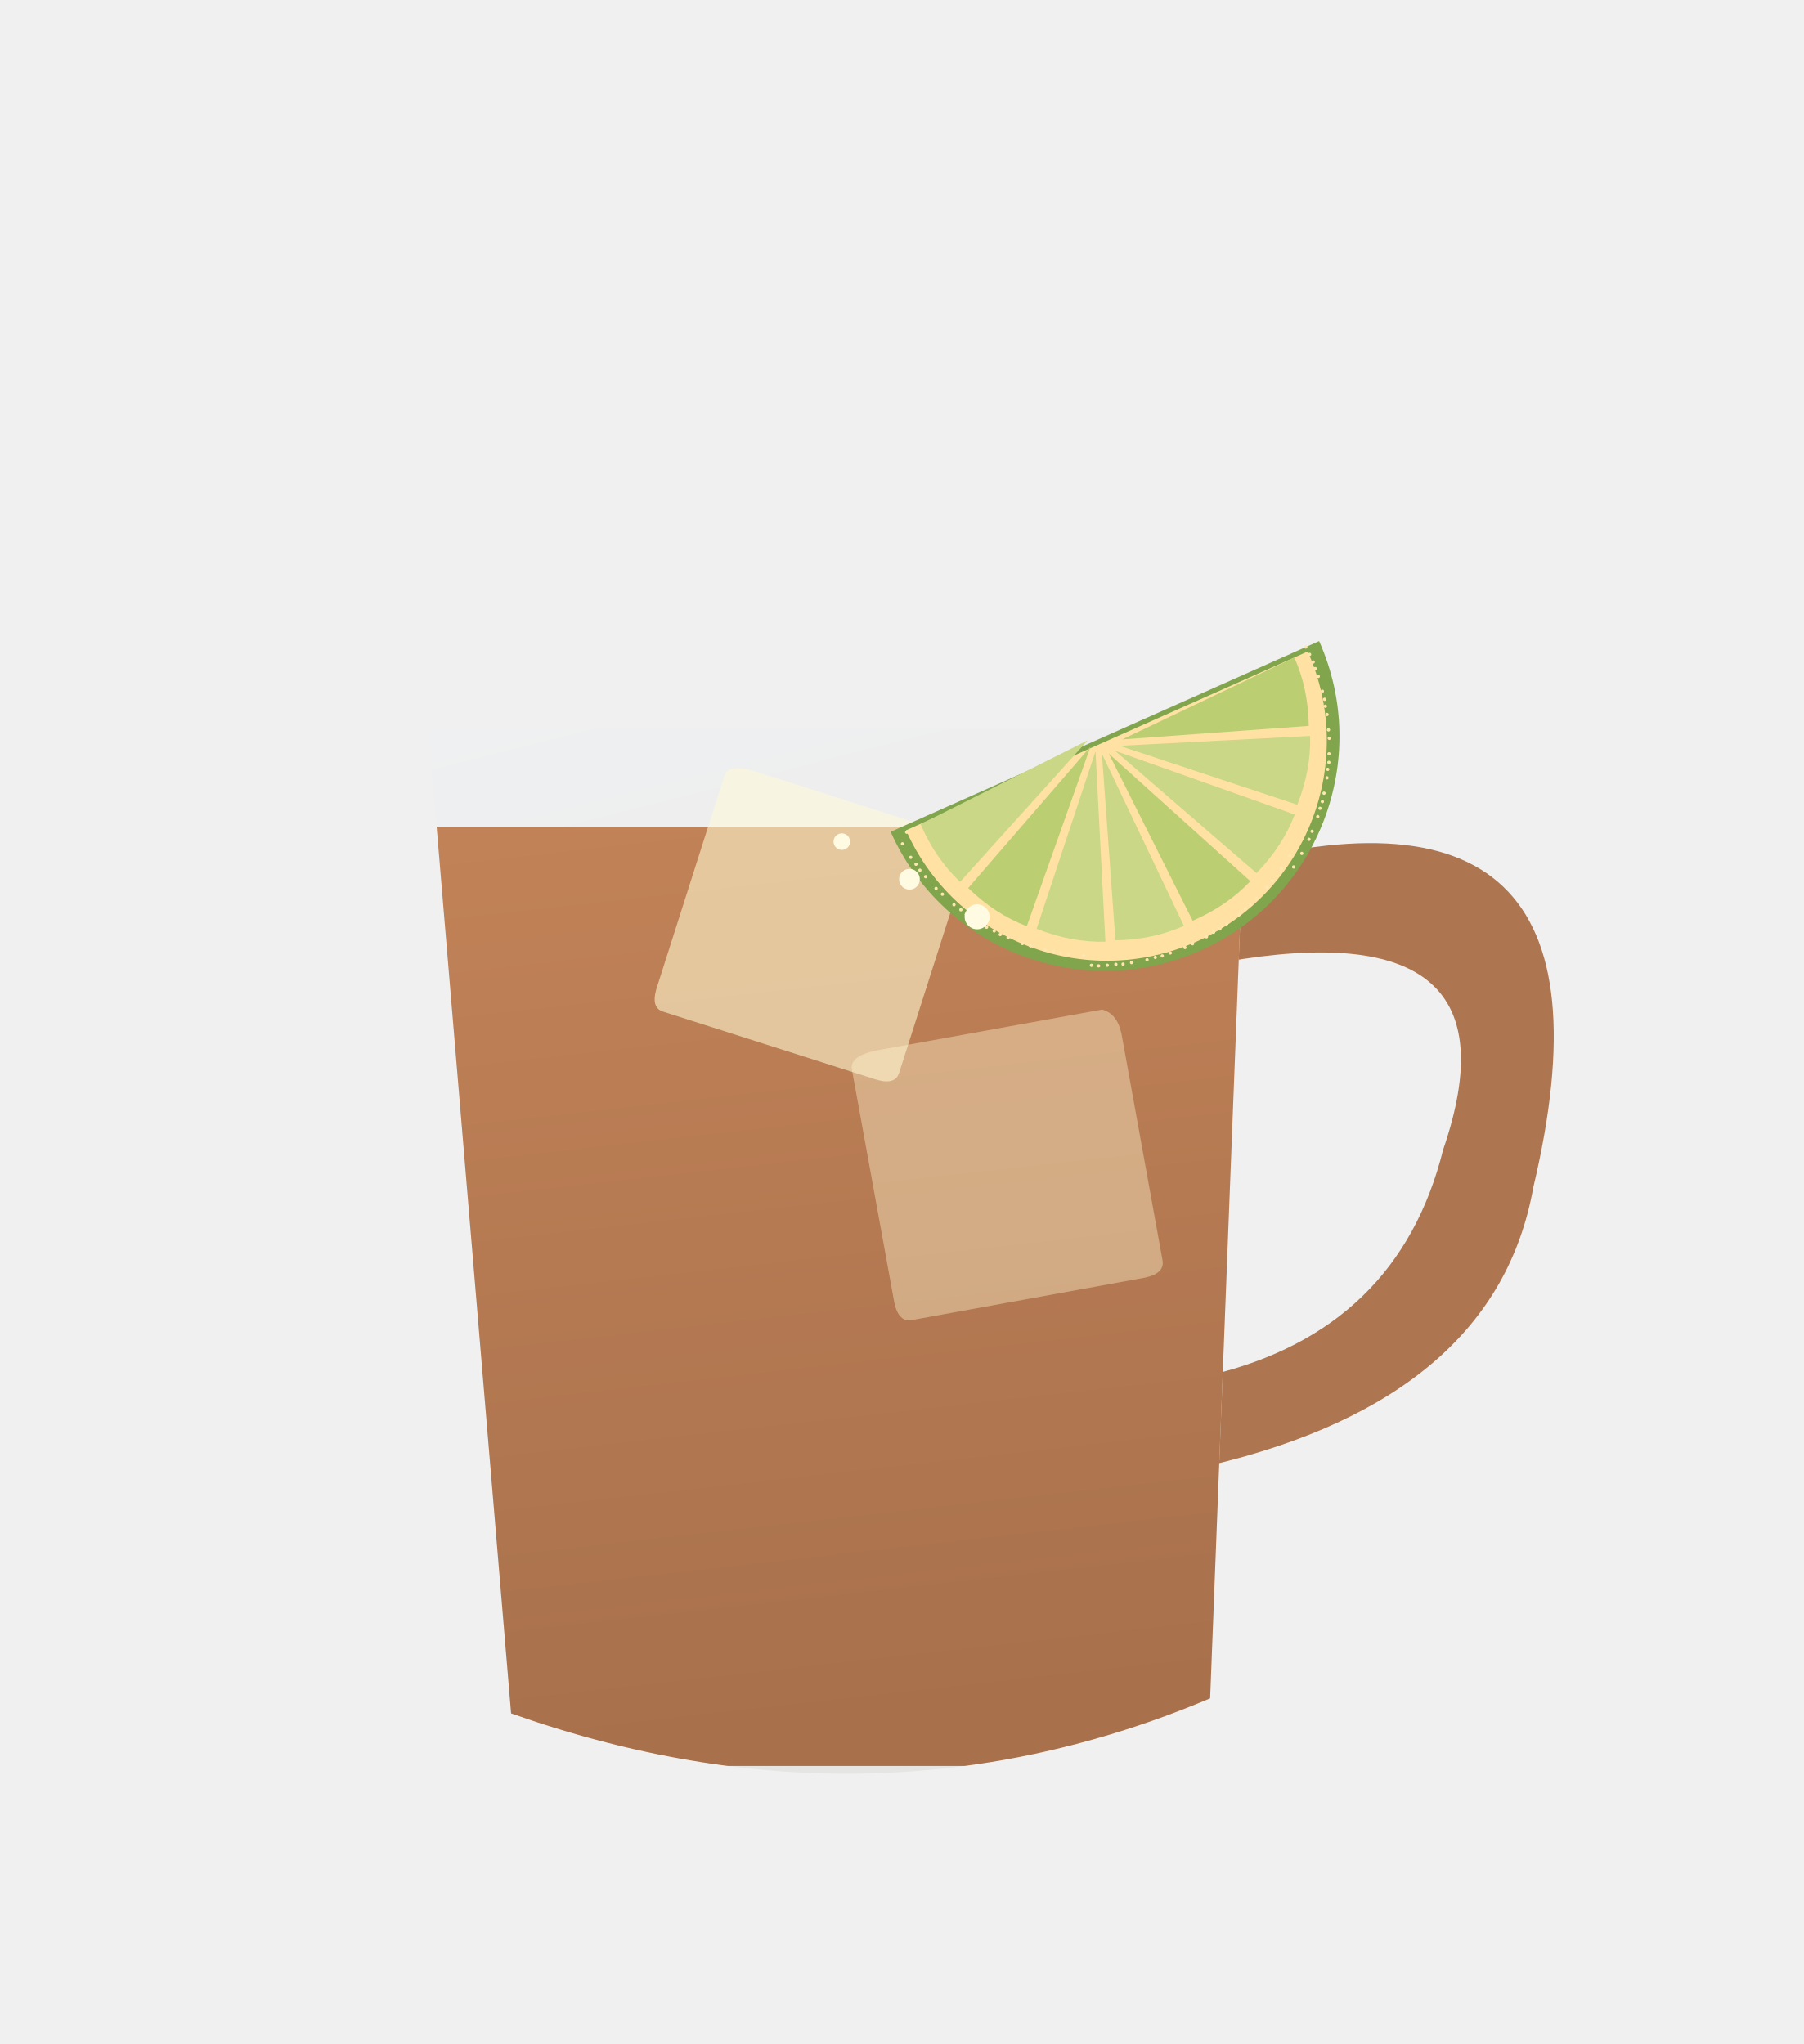
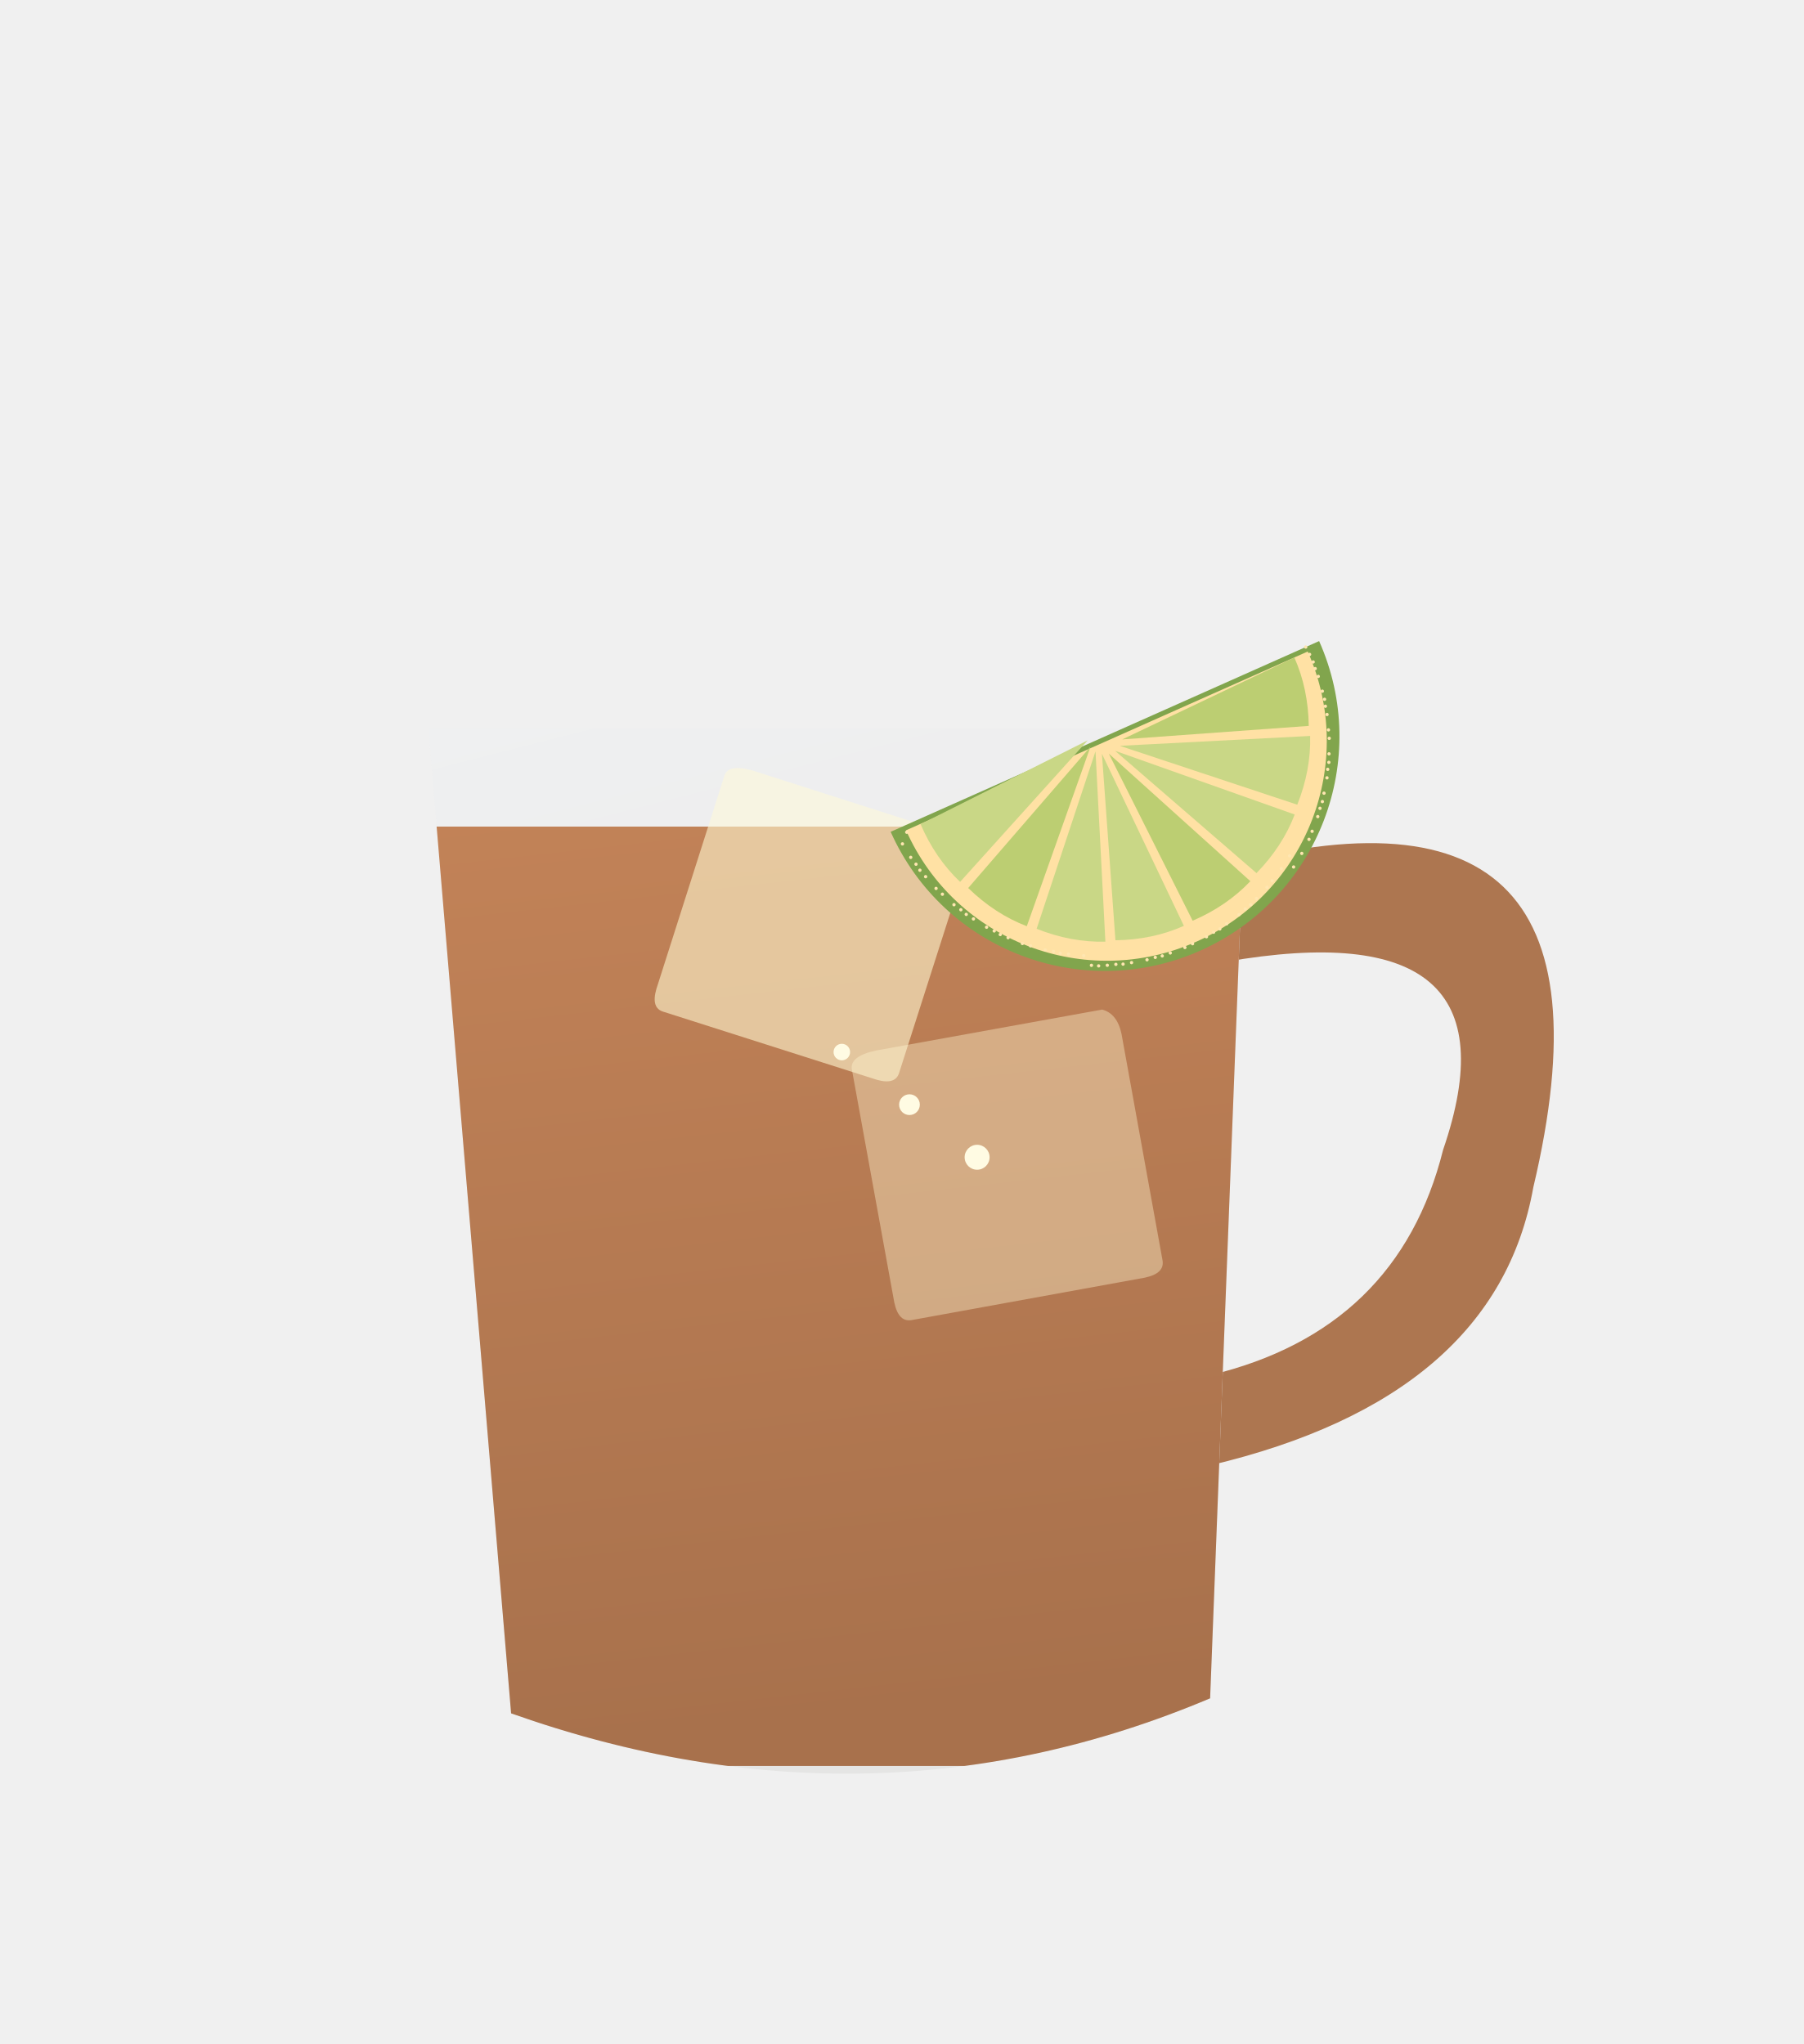
<svg xmlns="http://www.w3.org/2000/svg" viewBox="0 0 240 272">
  <defs>
    <linearGradient id="crystal" x2=".2" y2="1">
      <stop offset="0" stop-color="#ecedee" />
      <stop offset="0.58" stop-color="#e5e6e6" />
      <stop offset="1" stop-color="#e5e5e4" />
    </linearGradient>
    <clipPath id="bowl">
      <path d="M57 97H166L161 226Q116 245 68 228Z" fill="white" />
    </clipPath>
    <linearGradient id="pour" x2=".2" y2="1">
      <stop offset="0" stop-color="#c38358" />
      <stop offset="1" stop-color="#a8714c" />
    </linearGradient>
  </defs>
  <path d="M160 116Q218 99 204 158Q199 186 161 195V183Q186 177 192 153Q203 121 163 128Z" fill="#ad7650" />
  <path d="M57 97H166L161 226Q116 245 68 228Z" fill="url(#crystal)" />
  <g clip-path="url(#bowl)">
    <path d="M10 110H230V235H10Z" fill="url(#pour)" />
-     <g transform="translate(108 123) rotate(16) scale(0.875)">
-       <path d="M-19-18Q-19-20-15-20L18-19Q20-18 20-15L19 18Q19 20 16 20L-18 19Q-20 19-20 16Z" fill="#fff6cf99" />
+     <g class="art-ice">
+       <g transform="translate(108 123) rotate(16) scale(0.875)">
+         <path d="M-19-18Q-19-20-15-20L18-19Q20-18 20-15L19 18Q19 20 16 20L-18 19Q-20 19-20 16Z" fill="#fff6cf99" />
+       </g>
    </g>
-     <g transform="translate(134 155) rotate(-12) scale(0.925)">
-       <path d="M-19-18Q-19-20-15-20L18-19Q20-18 20-15L19 18Q19 20 16 20L-18 19Q-20 19-20 16Z" fill="#fff6cf66" />
+     <g class="art-ice">
+       <g transform="translate(134 155) rotate(-12) scale(0.925)">
+         <path d="M-19-18Q-19-20-15-20L18-19Q20-18 20-15L19 18Q19 20 16 20L-18 19Q-20 19-20 16Z" fill="#fff6cf66" />
+       </g>
    </g>
    <path d="M10 0H230V110H10Z" fill="#f8f8f8" opacity="0.27" />
  </g>
-   <g transform="translate(147 98) rotate(-24) scale(.65)">
-     <path d="M-48 0H48A48 48 0 0 1-48 0Z" fill="#81a54d" />
-     <path d="M-45 1H45A45 45 0 0 1-45 1Z" fill="#ffe1a4" />
-     <g transform="rotate(0)">
-       <path d="M3 2L42 1Q42 8 39 15Z" fill="#bcce72" />
+   <g class="art-garnish">
+     <g transform="translate(147 98) rotate(-24) scale(.65)">
+       <path d="M-48 0H48A48 48 0 0 1-48 0Z" fill="#81a54d" />
+       <path d="M-45 1H45A45 45 0 0 1-45 1Z" fill="#ffe1a4" />
+       <g transform="rotate(0)">
+         <path d="M3 2L42 1Q42 8 39 15Z" fill="#bcce72" />
+       </g>
+       <g transform="rotate(22.5)">
+         <path d="M3 2L42 1Q42 8 39 15Z" fill="#c9d786" />
+       </g>
+       <g transform="rotate(45)">
+         <path d="M3 2L42 1Q42 8 39 15Z" fill="#c9d786" />
+       </g>
+       <g transform="rotate(67.5)">
+         <path d="M3 2L42 1Q42 8 39 15Z" fill="#bcce72" />
+       </g>
+       <g transform="rotate(90)">
+         <path d="M3 2L42 1Q42 8 39 15Z" fill="#c9d786" />
+       </g>
+       <g transform="rotate(112.5)">
+         <path d="M3 2L42 1Q42 8 39 15Z" fill="#c9d786" />
+       </g>
+       <g transform="rotate(135)">
+         <path d="M3 2L42 1Q42 8 39 15Z" fill="#bcce72" />
+       </g>
+       <g transform="rotate(157.5)">
+         <path d="M3 2L42 1Q42 8 39 15Z" fill="#c9d786" />
+       </g>
+       <ellipse cx="45" cy="0" rx="0.34" ry="0.34" fill="#ffe6b1" />
+       <ellipse cx="-16.922" cy="43.537" rx="0.34" ry="0.34" fill="#ffe6b1" />
+       <ellipse cx="34.235" cy="31.349" rx="0.34" ry="0.34" fill="#ffe6b1" />
+       <ellipse cx="-41.362" cy="20.424" rx="0.34" ry="0.34" fill="#ffe6b1" />
+       <ellipse cx="4.027" cy="45.663" rx="0.34" ry="0.34" fill="#ffe6b1" />
+       <ellipse cx="43.741" cy="12.708" rx="0.34" ry="0.34" fill="#ffe6b1" />
+       <ellipse cx="-27.515" cy="35.936" rx="0.34" ry="0.34" fill="#ffe6b1" />
+       <ellipse cx="24.416" cy="40.125" rx="0.34" ry="0.34" fill="#ffe6b1" />
+       <ellipse cx="-45.959" cy="8.17" rx="0.34" ry="0.34" fill="#ffe6b1" />
+       <ellipse cx="-8.979" cy="45.513" rx="0.34" ry="0.34" fill="#ffe6b1" />
+       <ellipse cx="38.924" cy="24.702" rx="0.34" ry="0.34" fill="#ffe6b1" />
+       <ellipse cx="-36.891" cy="27.159" rx="0.34" ry="0.34" fill="#ffe6b1" />
+       <ellipse cx="11.874" cy="43.944" rx="0.34" ry="0.34" fill="#ffe6b1" />
+       <ellipse cx="44.972" cy="4.822" rx="0.34" ry="0.34" fill="#ffe6b1" />
+       <ellipse cx="-21.573" cy="41.689" rx="0.34" ry="0.34" fill="#ffe6b1" />
+       <ellipse cx="30.85" cy="34.993" rx="0.34" ry="0.34" fill="#ffe6b1" />
+       <ellipse cx="-43.52" cy="15.978" rx="0.34" ry="0.34" fill="#ffe6b1" />
+       <ellipse cx="-0.868" cy="46.062" rx="0.34" ry="0.34" fill="#ffe6b1" />
+       <ellipse cx="42.35" cy="17.386" rx="0.34" ry="0.34" fill="#ffe6b1" />
+       <ellipse cx="-31.348" cy="32.964" rx="0.34" ry="0.34" fill="#ffe6b1" />
+       <ellipse cx="19.245" cy="40.898" rx="0.34" ry="0.34" fill="#ffe6b1" />
+       <ellipse cx="-46.798" cy="3.24" rx="0.34" ry="0.34" fill="#ffe6b1" />
+       <ellipse cx="-13.848" cy="44.516" rx="0.34" ry="0.34" fill="#ffe6b1" />
+       <ellipse cx="36.248" cy="28.854" rx="0.34" ry="0.34" fill="#ffe6b1" />
+       <ellipse cx="-39.775" cy="23.187" rx="0.34" ry="0.34" fill="#ffe6b1" />
+       <ellipse cx="7.157" cy="45.187" rx="0.34" ry="0.34" fill="#ffe6b1" />
+       <ellipse cx="44.427" cy="9.638" rx="0.34" ry="0.34" fill="#ffe6b1" />
+       <ellipse cx="-24.918" cy="37.675" rx="0.34" ry="0.34" fill="#ffe6b1" />
+       <ellipse cx="27.077" cy="38.27" rx="0.34" ry="0.34" fill="#ffe6b1" />
+       <ellipse cx="-45.198" cy="11.303" rx="0.34" ry="0.34" fill="#ffe6b1" />
+       <ellipse cx="-5.803" cy="45.935" rx="0.34" ry="0.34" fill="#ffe6b1" />
+       <ellipse cx="40.457" cy="21.912" rx="0.34" ry="0.34" fill="#ffe6b1" />
+       <ellipse cx="-34.859" cy="29.583" rx="0.34" ry="0.34" fill="#ffe6b1" />
+       <ellipse cx="14.851" cy="42.934" rx="0.34" ry="0.34" fill="#ffe6b1" />
+       <ellipse cx="45.108" cy="1.701" rx="0.34" ry="0.34" fill="#ffe6b1" />
+       <ellipse cx="-18.606" cy="42.997" rx="0.34" ry="0.34" fill="#ffe6b1" />
+       <ellipse cx="33.129" cy="32.715" rx="0.34" ry="0.34" fill="#ffe6b1" />
+       <ellipse cx="-42.23" cy="18.908" rx="0.34" ry="0.34" fill="#ffe6b1" />
+       <ellipse cx="2.31" cy="45.922" rx="0.34" ry="0.34" fill="#ffe6b1" />
+       <ellipse cx="43.364" cy="14.392" rx="0.34" ry="0.34" fill="#ffe6b1" />
+       <ellipse cx="-28.939" cy="34.981" rx="0.34" ry="0.34" fill="#ffe6b1" />
+       <ellipse cx="21.98" cy="39.393" rx="0.34" ry="0.34" fill="#ffe6b1" />
+       <ellipse cx="-46.373" cy="6.451" rx="0.34" ry="0.34" fill="#ffe6b1" />
+       <ellipse cx="-10.72" cy="45.278" rx="0.34" ry="0.34" fill="#ffe6b1" />
+       <ellipse cx="38.08" cy="26.231" rx="0.34" ry="0.34" fill="#ffe6b1" />
+       <ellipse cx="-38.004" cy="25.828" rx="0.34" ry="0.34" fill="#ffe6b1" />
+       <ellipse cx="10.24" cy="44.497" rx="0.34" ry="0.34" fill="#ffe6b1" />
+       <ellipse cx="44.897" cy="6.534" rx="0.34" ry="0.34" fill="#ffe6b1" />
+       <ellipse cx="-22.212" cy="39.228" rx="0.34" ry="0.34" fill="#ffe6b1" />
+       <ellipse cx="29.598" cy="36.239" rx="0.34" ry="0.34" fill="#ffe6b1" />
+       <ellipse cx="-44.224" cy="14.369" rx="0.34" ry="0.34" fill="#ffe6b1" />
+       <ellipse cx="-2.612" cy="46.136" rx="0.34" ry="0.34" fill="#ffe6b1" />
+       <ellipse cx="41.792" cy="19.028" rx="0.34" ry="0.34" fill="#ffe6b1" />
+       <ellipse cx="-32.668" cy="31.857" rx="0.34" ry="0.34" fill="#ffe6b1" />
+       <ellipse cx="17.745" cy="41.723" rx="0.34" ry="0.34" fill="#ffe6b1" />
+       <ellipse cx="-45.028" cy="1.415" rx="0.34" ry="0.34" fill="#ffe6b1" />
+       <ellipse cx="-15.563" cy="44.094" rx="0.34" ry="0.34" fill="#ffe6b1" />
+       <ellipse cx="35.241" cy="30.291" rx="0.34" ry="0.34" fill="#ffe6b1" />
+       <ellipse cx="-40.744" cy="21.737" rx="0.34" ry="0.34" fill="#ffe6b1" />
+       <ellipse cx="5.465" cy="45.563" rx="0.34" ry="0.34" fill="#ffe6b1" />
+       <ellipse cx="44.167" cy="11.34" rx="0.34" ry="0.34" fill="#ffe6b1" />
+       <ellipse cx="-26.402" cy="36.823" rx="0.34" ry="0.34" fill="#ffe6b1" />
+       <ellipse cx="24.599" cy="37.706" rx="0.34" ry="0.34" fill="#ffe6b1" />
+       <ellipse cx="-45.729" cy="9.62" rx="0.34" ry="0.34" fill="#ffe6b1" />
+       <ellipse cx="-7.553" cy="45.822" rx="0.34" ry="0.34" fill="#ffe6b1" />
+       <ellipse cx="39.723" cy="23.492" rx="0.34" ry="0.34" fill="#ffe6b1" />
+       <ellipse cx="-36.059" cy="28.335" rx="0.34" ry="0.34" fill="#ffe6b1" />
+       <ellipse cx="13.263" cy="43.597" rx="0.34" ry="0.34" fill="#ffe6b1" />
+       <ellipse cx="45.151" cy="3.411" rx="0.34" ry="0.34" fill="#ffe6b1" />
+       <ellipse cx="-20.274" cy="42.391" rx="0.34" ry="0.34" fill="#ffe6b1" />
    </g>
-     <g transform="rotate(22.5)">
-       <path d="M3 2L42 1Q42 8 39 15Z" fill="#c9d786" />
-     </g>
-     <g transform="rotate(45)">
-       <path d="M3 2L42 1Q42 8 39 15Z" fill="#c9d786" />
-     </g>
-     <g transform="rotate(67.5)">
-       <path d="M3 2L42 1Q42 8 39 15Z" fill="#bcce72" />
-     </g>
-     <g transform="rotate(90)">
-       <path d="M3 2L42 1Q42 8 39 15Z" fill="#c9d786" />
-     </g>
-     <g transform="rotate(112.5)">
-       <path d="M3 2L42 1Q42 8 39 15Z" fill="#c9d786" />
-     </g>
-     <g transform="rotate(135)">
-       <path d="M3 2L42 1Q42 8 39 15Z" fill="#bcce72" />
-     </g>
-     <g transform="rotate(157.5)">
-       <path d="M3 2L42 1Q42 8 39 15Z" fill="#c9d786" />
-     </g>
-     <ellipse cx="45" cy="0" rx="0.34" ry="0.34" fill="#ffe6b1" />
-     <ellipse cx="-16.922" cy="43.537" rx="0.34" ry="0.34" fill="#ffe6b1" />
-     <ellipse cx="34.235" cy="31.349" rx="0.34" ry="0.34" fill="#ffe6b1" />
-     <ellipse cx="-41.362" cy="20.424" rx="0.34" ry="0.34" fill="#ffe6b1" />
-     <ellipse cx="4.027" cy="45.663" rx="0.34" ry="0.34" fill="#ffe6b1" />
-     <ellipse cx="43.741" cy="12.708" rx="0.34" ry="0.34" fill="#ffe6b1" />
-     <ellipse cx="-27.515" cy="35.936" rx="0.34" ry="0.34" fill="#ffe6b1" />
-     <ellipse cx="24.416" cy="40.125" rx="0.34" ry="0.34" fill="#ffe6b1" />
-     <ellipse cx="-45.959" cy="8.17" rx="0.34" ry="0.34" fill="#ffe6b1" />
-     <ellipse cx="-8.979" cy="45.513" rx="0.34" ry="0.34" fill="#ffe6b1" />
-     <ellipse cx="38.924" cy="24.702" rx="0.34" ry="0.34" fill="#ffe6b1" />
-     <ellipse cx="-36.891" cy="27.159" rx="0.34" ry="0.34" fill="#ffe6b1" />
-     <ellipse cx="11.874" cy="43.944" rx="0.34" ry="0.34" fill="#ffe6b1" />
-     <ellipse cx="44.972" cy="4.822" rx="0.34" ry="0.34" fill="#ffe6b1" />
-     <ellipse cx="-21.573" cy="41.689" rx="0.34" ry="0.34" fill="#ffe6b1" />
-     <ellipse cx="30.85" cy="34.993" rx="0.34" ry="0.34" fill="#ffe6b1" />
-     <ellipse cx="-43.52" cy="15.978" rx="0.34" ry="0.34" fill="#ffe6b1" />
-     <ellipse cx="-0.868" cy="46.062" rx="0.34" ry="0.34" fill="#ffe6b1" />
-     <ellipse cx="42.35" cy="17.386" rx="0.34" ry="0.34" fill="#ffe6b1" />
-     <ellipse cx="-31.348" cy="32.964" rx="0.34" ry="0.34" fill="#ffe6b1" />
-     <ellipse cx="19.245" cy="40.898" rx="0.34" ry="0.34" fill="#ffe6b1" />
-     <ellipse cx="-46.798" cy="3.24" rx="0.34" ry="0.34" fill="#ffe6b1" />
-     <ellipse cx="-13.848" cy="44.516" rx="0.34" ry="0.34" fill="#ffe6b1" />
-     <ellipse cx="36.248" cy="28.854" rx="0.34" ry="0.34" fill="#ffe6b1" />
-     <ellipse cx="-39.775" cy="23.187" rx="0.34" ry="0.34" fill="#ffe6b1" />
-     <ellipse cx="7.157" cy="45.187" rx="0.34" ry="0.34" fill="#ffe6b1" />
-     <ellipse cx="44.427" cy="9.638" rx="0.34" ry="0.34" fill="#ffe6b1" />
-     <ellipse cx="-24.918" cy="37.675" rx="0.34" ry="0.34" fill="#ffe6b1" />
-     <ellipse cx="27.077" cy="38.27" rx="0.34" ry="0.34" fill="#ffe6b1" />
-     <ellipse cx="-45.198" cy="11.303" rx="0.34" ry="0.34" fill="#ffe6b1" />
-     <ellipse cx="-5.803" cy="45.935" rx="0.34" ry="0.34" fill="#ffe6b1" />
-     <ellipse cx="40.457" cy="21.912" rx="0.34" ry="0.34" fill="#ffe6b1" />
-     <ellipse cx="-34.859" cy="29.583" rx="0.34" ry="0.34" fill="#ffe6b1" />
-     <ellipse cx="14.851" cy="42.934" rx="0.34" ry="0.34" fill="#ffe6b1" />
-     <ellipse cx="45.108" cy="1.701" rx="0.34" ry="0.34" fill="#ffe6b1" />
-     <ellipse cx="-18.606" cy="42.997" rx="0.34" ry="0.34" fill="#ffe6b1" />
-     <ellipse cx="33.129" cy="32.715" rx="0.34" ry="0.34" fill="#ffe6b1" />
-     <ellipse cx="-42.23" cy="18.908" rx="0.34" ry="0.34" fill="#ffe6b1" />
-     <ellipse cx="2.31" cy="45.922" rx="0.34" ry="0.34" fill="#ffe6b1" />
-     <ellipse cx="43.364" cy="14.392" rx="0.34" ry="0.34" fill="#ffe6b1" />
-     <ellipse cx="-28.939" cy="34.981" rx="0.34" ry="0.34" fill="#ffe6b1" />
-     <ellipse cx="21.98" cy="39.393" rx="0.34" ry="0.34" fill="#ffe6b1" />
-     <ellipse cx="-46.373" cy="6.451" rx="0.34" ry="0.34" fill="#ffe6b1" />
-     <ellipse cx="-10.72" cy="45.278" rx="0.34" ry="0.34" fill="#ffe6b1" />
-     <ellipse cx="38.08" cy="26.231" rx="0.34" ry="0.34" fill="#ffe6b1" />
-     <ellipse cx="-38.004" cy="25.828" rx="0.34" ry="0.34" fill="#ffe6b1" />
-     <ellipse cx="10.24" cy="44.497" rx="0.34" ry="0.34" fill="#ffe6b1" />
-     <ellipse cx="44.897" cy="6.534" rx="0.34" ry="0.34" fill="#ffe6b1" />
-     <ellipse cx="-22.212" cy="39.228" rx="0.34" ry="0.34" fill="#ffe6b1" />
-     <ellipse cx="29.598" cy="36.239" rx="0.34" ry="0.34" fill="#ffe6b1" />
-     <ellipse cx="-44.224" cy="14.369" rx="0.34" ry="0.34" fill="#ffe6b1" />
-     <ellipse cx="-2.612" cy="46.136" rx="0.34" ry="0.34" fill="#ffe6b1" />
-     <ellipse cx="41.792" cy="19.028" rx="0.34" ry="0.34" fill="#ffe6b1" />
-     <ellipse cx="-32.668" cy="31.857" rx="0.34" ry="0.34" fill="#ffe6b1" />
-     <ellipse cx="17.745" cy="41.723" rx="0.34" ry="0.34" fill="#ffe6b1" />
-     <ellipse cx="-45.028" cy="1.415" rx="0.34" ry="0.34" fill="#ffe6b1" />
-     <ellipse cx="-15.563" cy="44.094" rx="0.34" ry="0.34" fill="#ffe6b1" />
-     <ellipse cx="35.241" cy="30.291" rx="0.34" ry="0.34" fill="#ffe6b1" />
-     <ellipse cx="-40.744" cy="21.737" rx="0.34" ry="0.34" fill="#ffe6b1" />
-     <ellipse cx="5.465" cy="45.563" rx="0.34" ry="0.34" fill="#ffe6b1" />
-     <ellipse cx="44.167" cy="11.34" rx="0.34" ry="0.34" fill="#ffe6b1" />
-     <ellipse cx="-26.402" cy="36.823" rx="0.34" ry="0.34" fill="#ffe6b1" />
-     <ellipse cx="24.599" cy="37.706" rx="0.34" ry="0.34" fill="#ffe6b1" />
-     <ellipse cx="-45.729" cy="9.62" rx="0.34" ry="0.34" fill="#ffe6b1" />
-     <ellipse cx="-7.553" cy="45.822" rx="0.34" ry="0.34" fill="#ffe6b1" />
-     <ellipse cx="39.723" cy="23.492" rx="0.34" ry="0.34" fill="#ffe6b1" />
-     <ellipse cx="-36.059" cy="28.335" rx="0.34" ry="0.34" fill="#ffe6b1" />
-     <ellipse cx="13.263" cy="43.597" rx="0.34" ry="0.34" fill="#ffe6b1" />
-     <ellipse cx="45.151" cy="3.411" rx="0.34" ry="0.34" fill="#ffe6b1" />
-     <ellipse cx="-20.274" cy="42.391" rx="0.34" ry="0.34" fill="#ffe6b1" />
  </g>
-   <circle class="art-bubble art-bubble-extra" cx="112" cy="112" r="1.1" fill="#fffbe3" />
-   <circle class="art-bubble art-bubble-extra" cx="121" cy="117" r="1.38" fill="#fffbe3" />
-   <circle class="art-bubble art-bubble-extra" cx="130" cy="122" r="1.66" fill="#fffbe3" />
+   <circle class="art-bubble art-bubble-extra" cx="112" cy="140" r="1.1" fill="#fffbe3" style="--rise: -29px; animation-delay: -0.45s; animation-duration: 3.45s" />
+   <circle class="art-bubble art-bubble-extra" cx="121" cy="147" r="1.38" fill="#fffbe3" style="--rise: -36px; animation-delay: -1.82s; animation-duration: 3.64s" />
+   <circle class="art-bubble art-bubble-extra" cx="130" cy="154" r="1.66" fill="#fffbe3" style="--rise: -43px; animation-delay: -3.19s; animation-duration: 3.82s" />
</svg>
